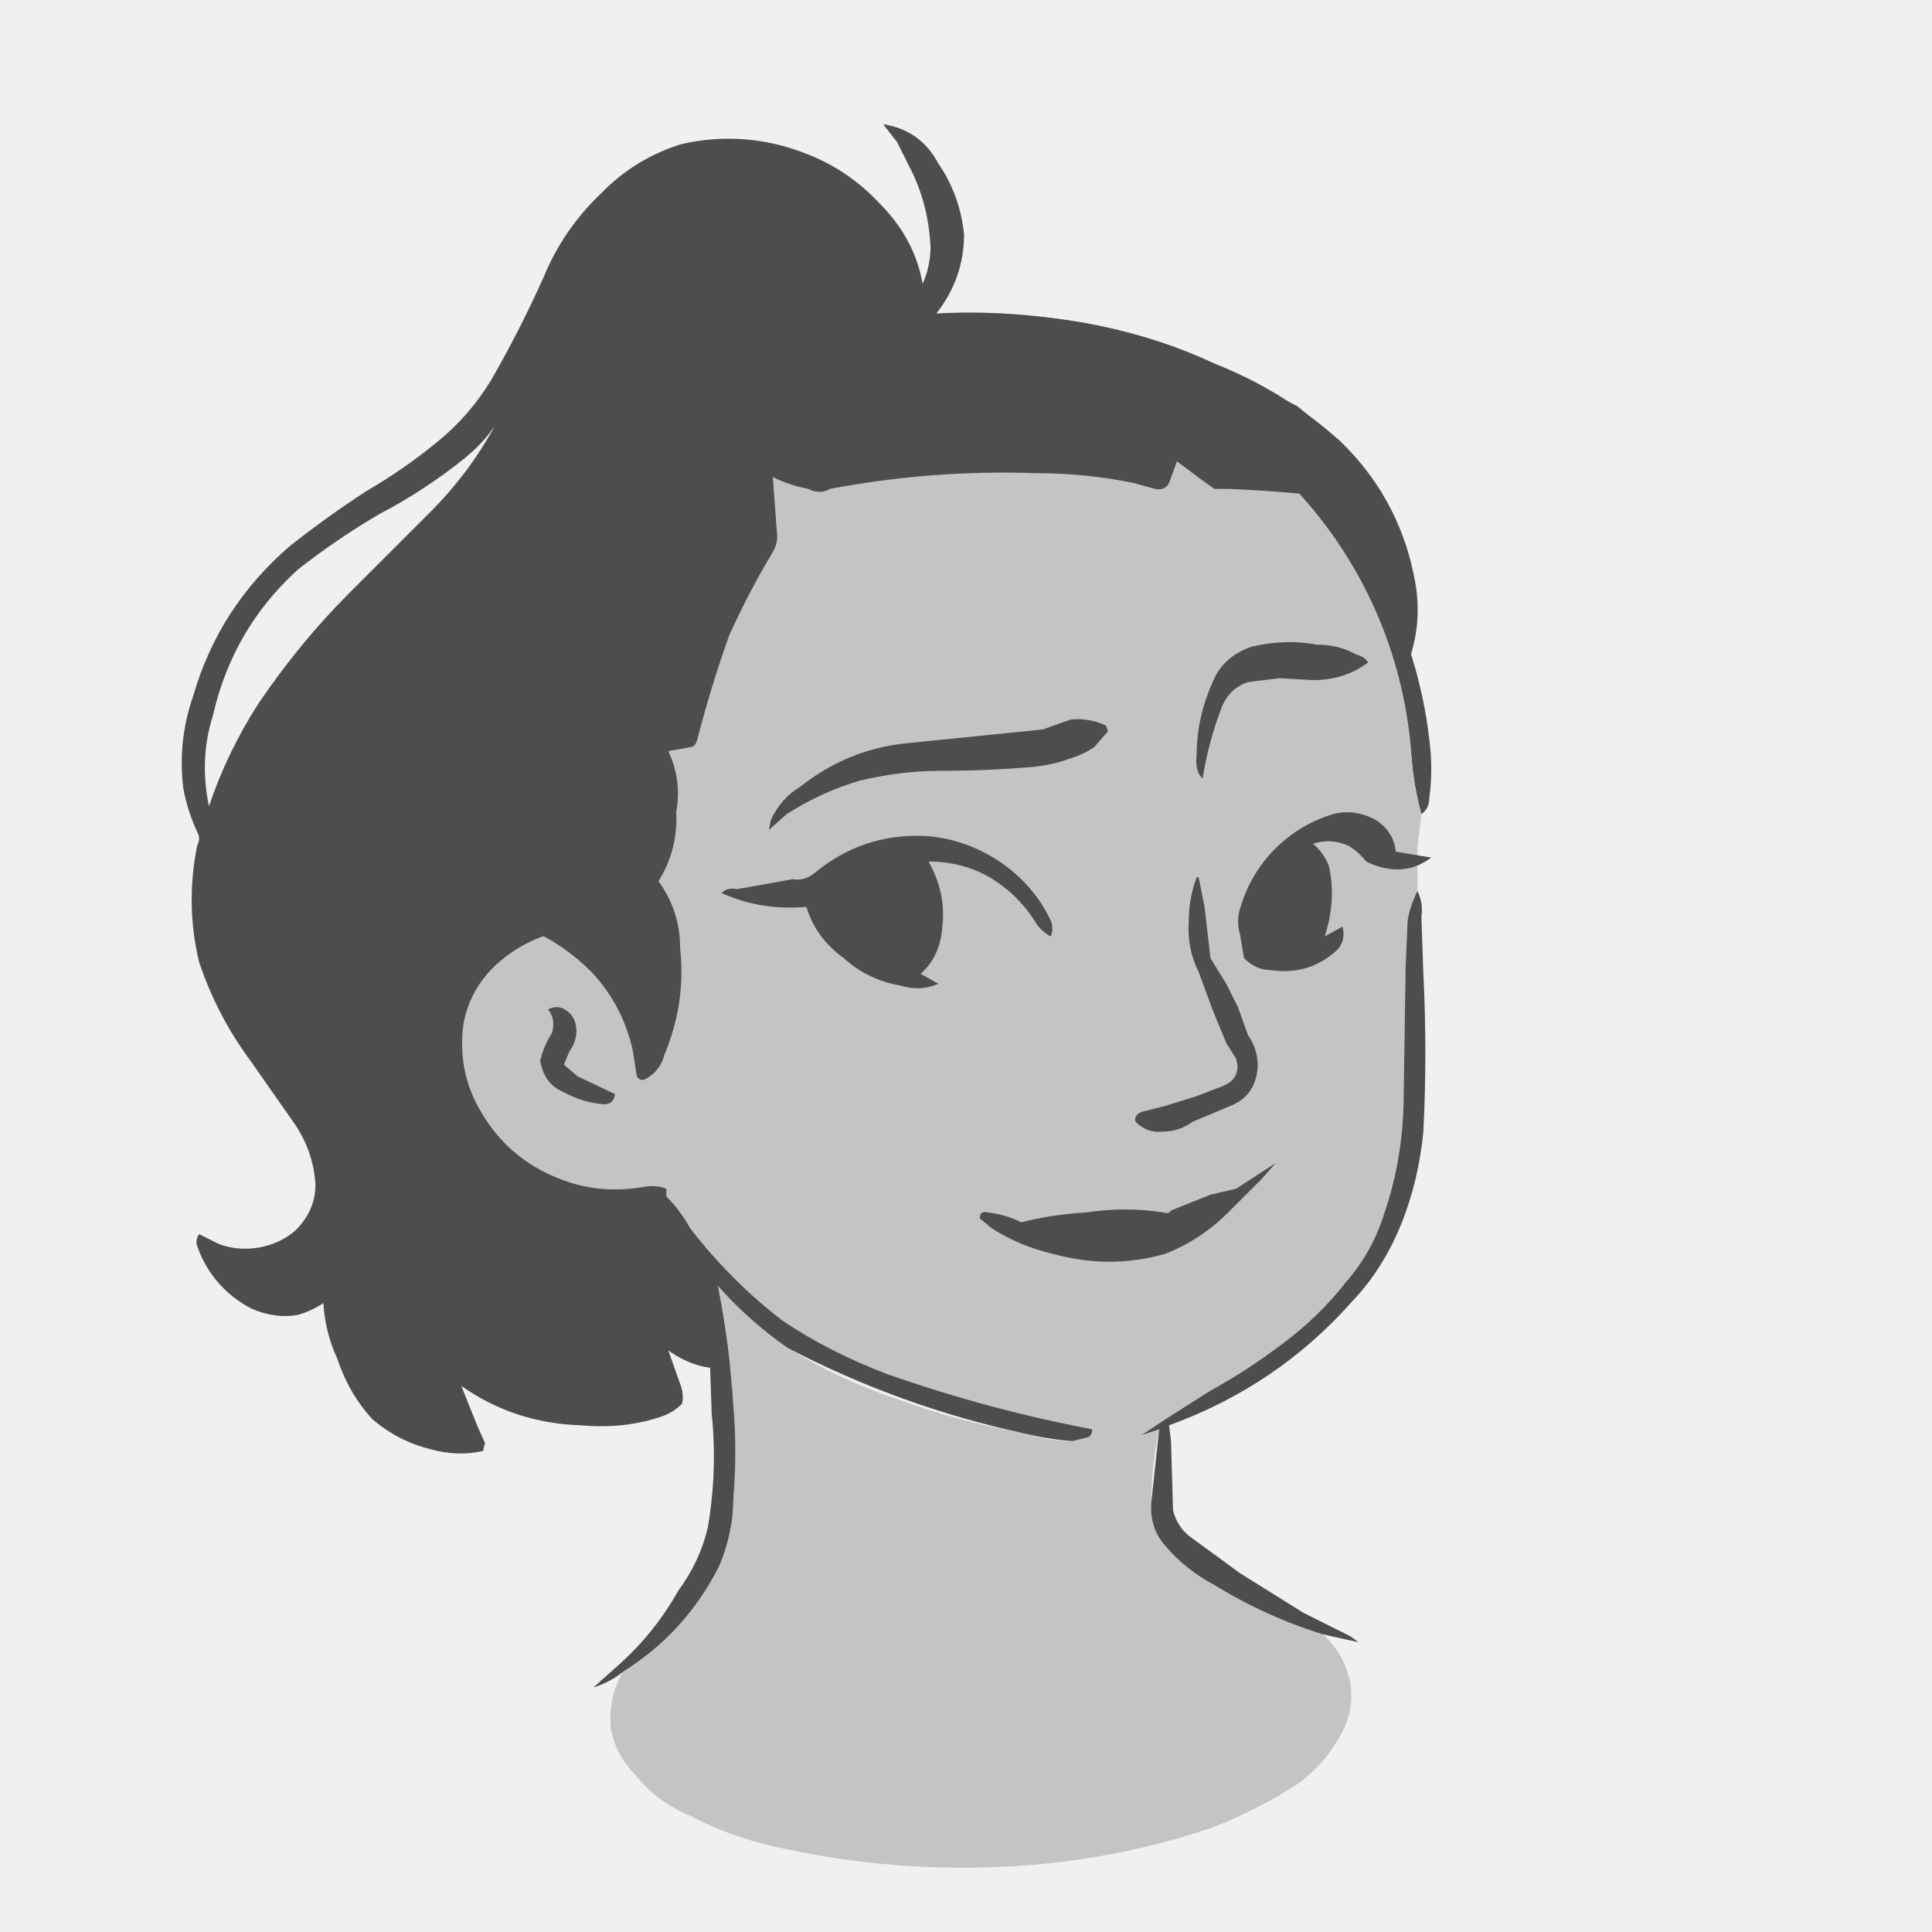
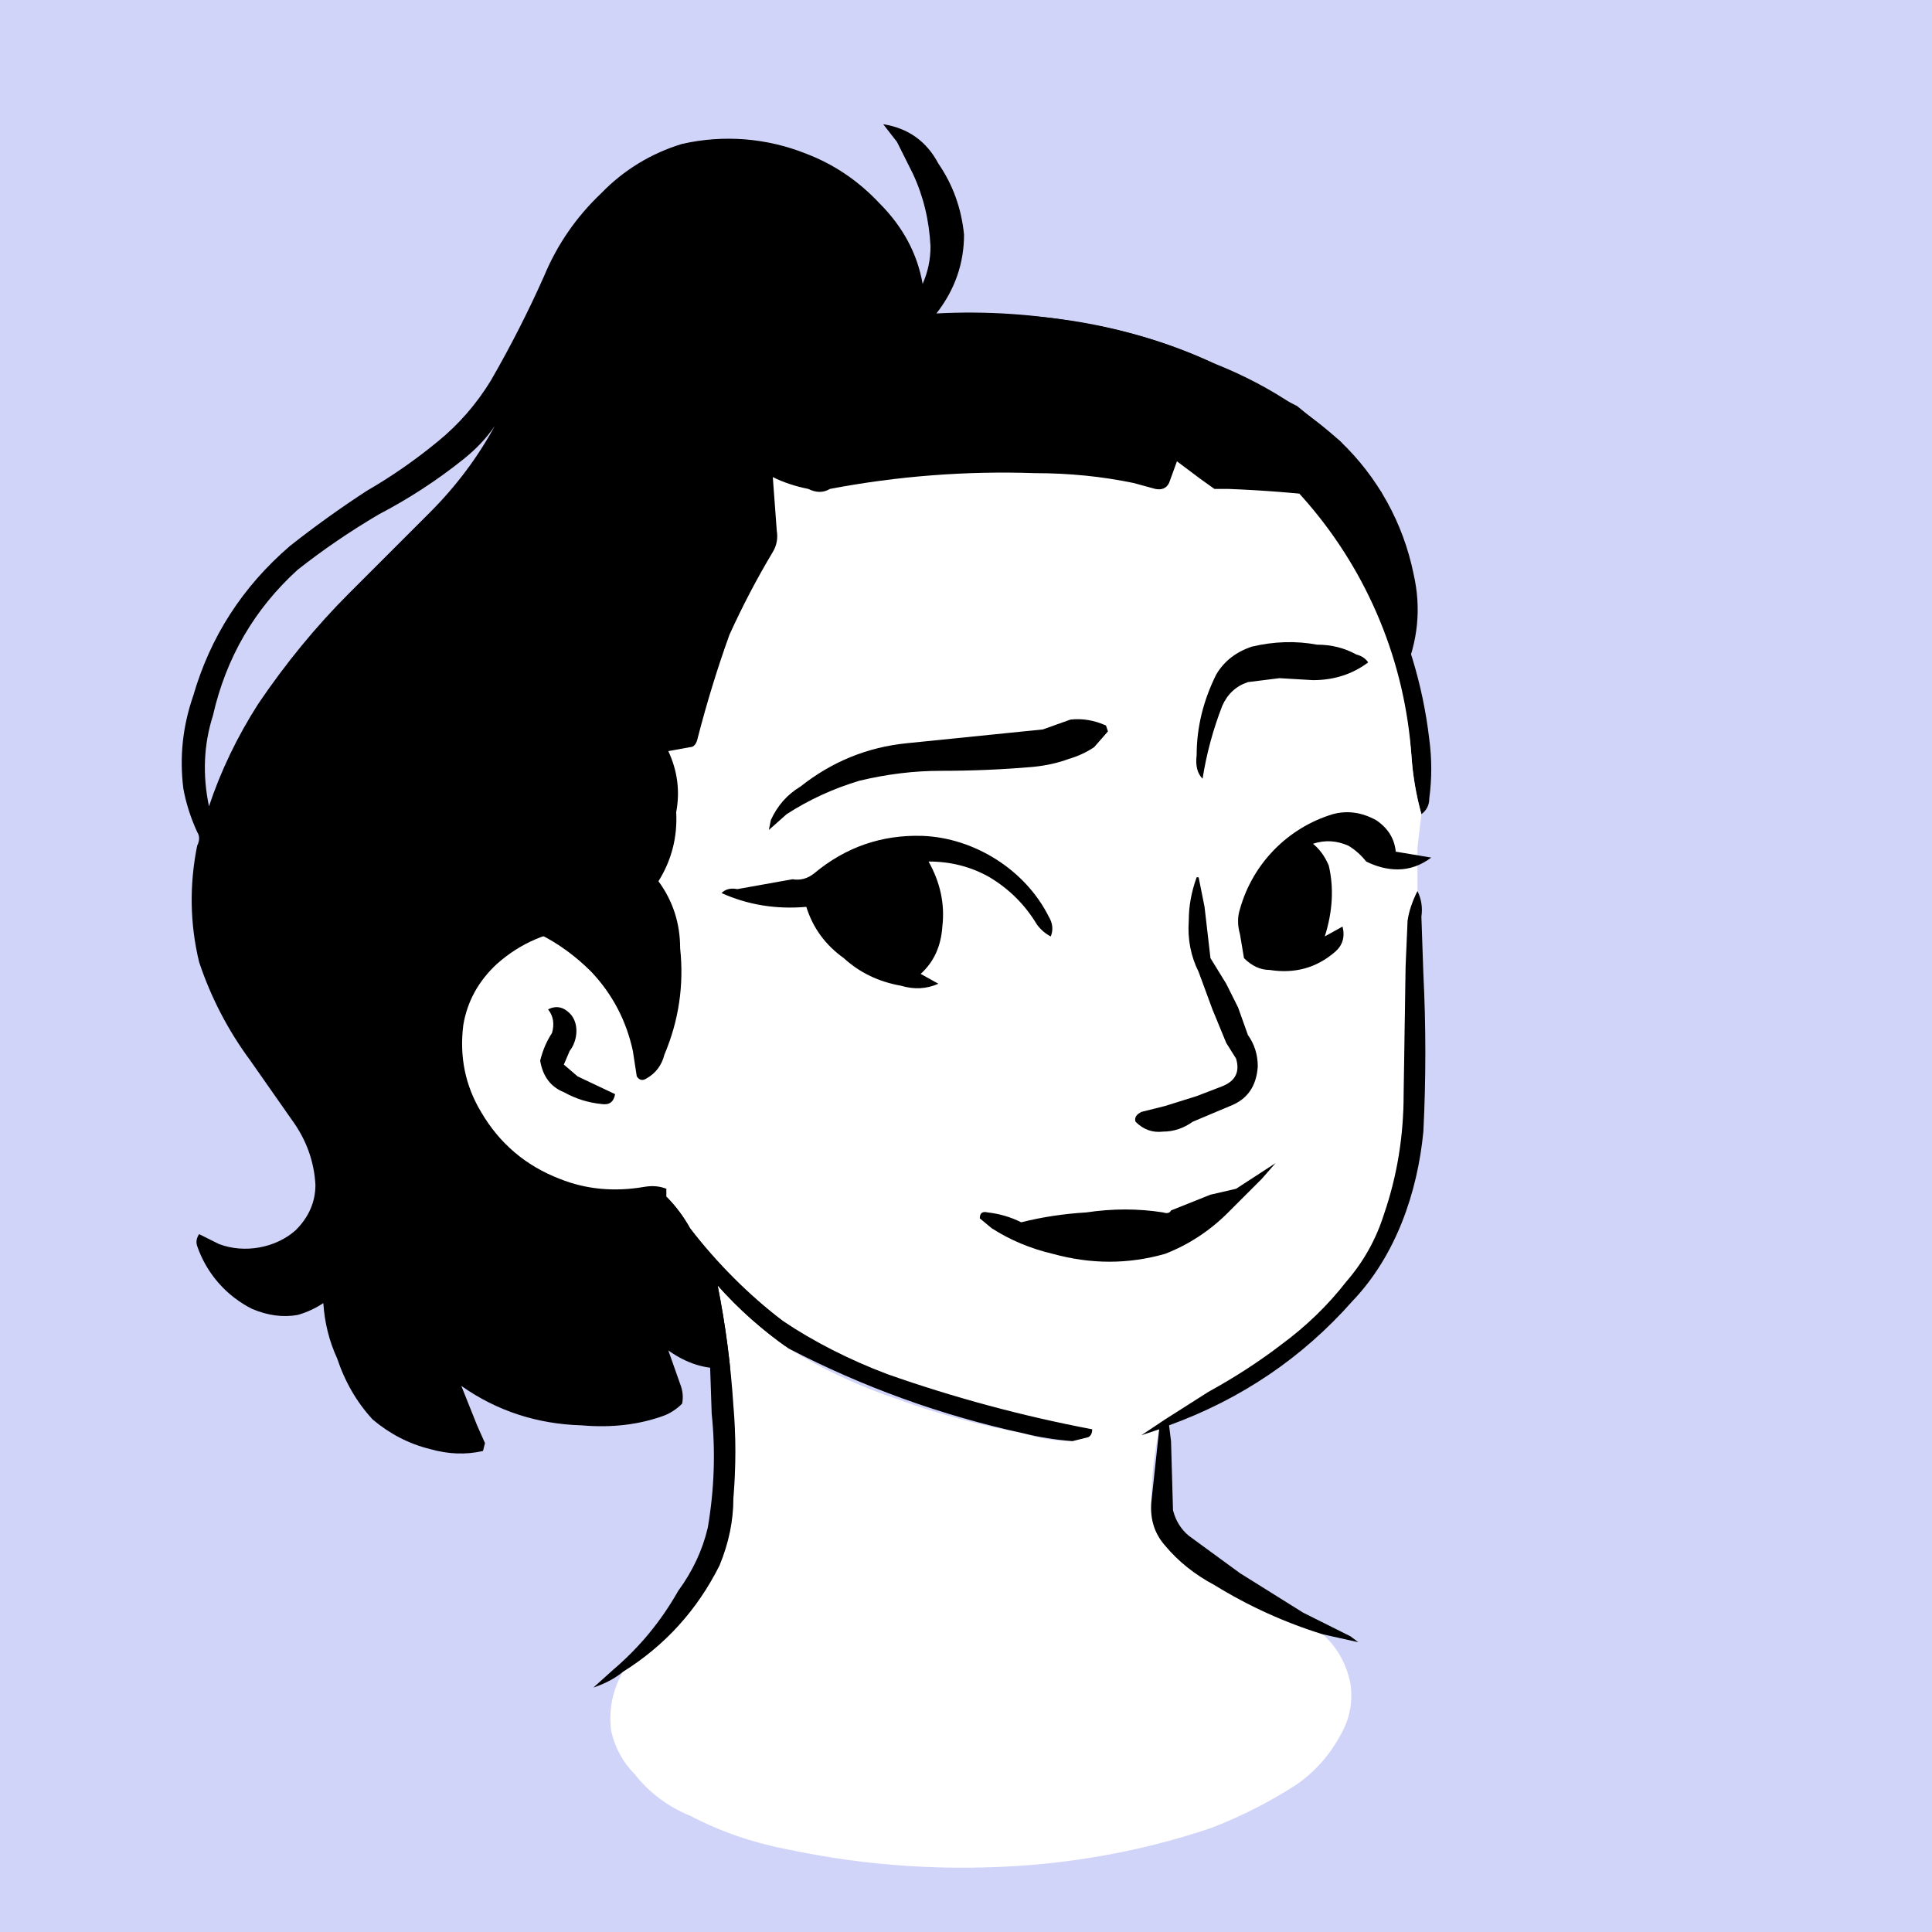
<svg xmlns="http://www.w3.org/2000/svg" viewBox="0 0 980 980" fill="none" shape-rendering="auto" aria-hidden="true">
  <defs>
    <g id="eyes-variant23-48d939f9">
-       <path d="M310 10q11-3 22 3 9 6 10 16l18 3q-8 6-17 6-8 0-16-4-4-5-9-8-9-4-18-1 5 4 8 11 4 17-2 36l9-5q2 8-4 13-14 12-33 9-7 0-13-6l-2-12q-2-7 0-13a70 70 0 0 1 47-48M102 21c26 1 52 17 64 41q3 5 1 10-4-2-7-6-9-15-24-24-14-8-31-8 9 16 7 33-1 15-11 24l9 5q-9 4-19 1-17-3-29-14-14-10-19-26-23 2-43-7 3-3 8-2l28-5q6 1 11-3 24-20 55-19" fill="#4d4d4d" />
+       <path d="M310 10q11-3 22 3 9 6 10 16l18 3q-8 6-17 6-8 0-16-4-4-5-9-8-9-4-18-1 5 4 8 11 4 17-2 36l9-5q2 8-4 13-14 12-33 9-7 0-13-6l-2-12q-2-7 0-13a70 70 0 0 1 47-48M102 21c26 1 52 17 64 41q3 5 1 10-4-2-7-6-9-15-24-24-14-8-31-8 9 16 7 33-1 15-11 24l9 5q-9 4-19 1-17-3-29-14-14-10-19-26-23 2-43-7 3-3 8-2l28-5q6 1 11-3 24-20 55-19" fill="#000000" />
    </g>
    <g id="eyebrows-variant12-48d939f9">
-       <path d="M297 30q11 0 20 5 4 1 6 4-12 9-28 9l-17-1-16 2q-9 3-13 12-7 18-10 37-4-4-3-12 0-21 10-41 6-10 18-14 17-4 33-1M172 68q9-1 18 3l1 3-7 8q-6 4-13 6-8 3-18 4-23 2-47 2-20 0-41 5-20 6-37 17l-9 8 1-5q5-11 15-17 24-19 54-22l69-7z" fill="#4d4d4d" />
+       <path d="M297 30q11 0 20 5 4 1 6 4-12 9-28 9l-17-1-16 2q-9 3-13 12-7 18-10 37-4-4-3-12 0-21 10-41 6-10 18-14 17-4 33-1M172 68q9-1 18 3l1 3-7 8q-6 4-13 6-8 3-18 4-23 2-47 2-20 0-41 5-20 6-37 17l-9 8 1-5q5-11 15-17 24-19 54-22l69-7z" fill="#000000" />
    </g>
    <g id="nose-variant01-48d939f9">
-       <path d="m42 0 3 15 3 26 8 13 6 12 5 14q5 7 5 16-1 15-14 20l-19 8q-7 5-15 5-8 1-14-5-1-3 3-5l12-3 16-5 13-5q10-4 7-14l-5-8-7-17-7-19q-6-12-5-26 0-11 4-22" fill="#4d4d4d" />
+       <path d="m42 0 3 15 3 26 8 13 6 12 5 14q5 7 5 16-1 15-14 20l-19 8q-7 5-15 5-8 1-14-5-1-3 3-5l12-3 16-5 13-5q10-4 7-14l-5-8-7-17-7-19q-6-12-5-26 0-11 4-22" fill="#000000" />
    </g>
    <g id="mouth-happy03-48d939f9">
-       <path d="m217 17-7 8-17 17q-14 14-32 21-28 8-57 0-17-4-31-13l-6-5q0-4 4-3 9 1 17 5 16-4 33-5 20-3 39 0 3 1 4-1l20-8 13-3z" fill="#4d4d4d" />
+       <path d="m217 17-7 8-17 17q-14 14-32 21-28 8-57 0-17-4-31-13l-6-5q0-4 4-3 9 1 17 5 16-4 33-5 20-3 39 0 3 1 4-1l20-8 13-3z" fill="#000000" />
    </g>
    <g id="head-variant04-48d939f9">
-       <path d="M299 0a231 231 0 0 1 219 204q2 15 0 30 0 5-4 8-4-15-5-29-3-35-16-68A220 220 0 0 0 271 8q-64 6-117 44l-18 13a221 221 0 0 0-78 164q2 34 16 64l17-1q5 3 2 7l-6 1q-24 2-42 18-14 13-17 31-3 24 9 44 14 24 40 34 20 8 43 4 6-1 11 1v3q-7 7-18 7-25 3-48-8a86 86 0 0 1-47-58q-5-29 10-53 12-18 34-26-10-21-12-43-3-27-1-53 3-20 9-38a227 227 0 0 1 99-122c41-28 92-43 142-41" fill="#4d4d4d" />
-       <path d="M338 13a220 220 0 0 1 171 200q1 15 5 29l-2 17v22q-4 8-5 15l-1 23-1 65q0 32-10 61-6 19-19 34-14 18-33 32-17 14-37 24l-22 14-12 8 9-3q-4 19-4 37-1 13 7 22 10 12 25 20 26 16 55 25 11 10 14 25 2 14-5 26-8 15-22 25-20 13-43 22-44 15-92 19-63 5-124-8-26-5-49-17-17-7-28-21-9-9-12-22-2-16 6-30 32-20 49-54 7-17 7-34 2-24 0-47-2-31-8-61 16 18 36 32 26 16 56 26 30 11 63 17 12 4 25 4l8-2q2-1 2-4-9 1-17-2-45-10-87-26-29-10-53-27-26-20-47-47-5-9-12-16v-4q-5-2-11-1-23 4-43-4-26-10-40-34-12-20-9-44 3-18 17-31 18-16 42-18l6-1q3-4-2-7l-17 1q-14-30-16-64 1-21 5-41 7-31 22-59 19-36 51-64l18-13a230 230 0 0 1 184-39" fill="#c4c4c4" />
-       <path d="M512 281q3 6 2 13l1 29q2 40 0 80c-3 31-14 63-36 86q-38 43-93 63l1 8 1 35q2 8 8 13l26 19 32 20 24 12 4 3-18-4q-29-9-55-25-15-8-25-20-8-9-7-22l4-37-9 3 12-8 22-14q20-11 37-24 19-14 33-32 13-15 19-34 10-29 10-61l1-65 1-23q1-7 5-15M82 343c5 5 4 14 0 19l-3 7 7 6 19 9q-1 6-7 5-10-1-19-6-10-4-12-16 2-8 6-14 2-7-2-12 6-3 11 2m49 93q7 7 12 16 20 27 47 47 24 16 53 27a714 714 0 0 0 104 28q0 3-2 4l-8 2q-13-1-25-4a478 478 0 0 1-119-43q-20-14-36-32 6 30 8 61 2 23 0 47 0 17-7 34-17 34-49 54-6 5-15 8l10-9q20-17 33-40 11-15 15-32 5-29 2-58l-2-59 2-10q-16-18-23-41" fill="#4d4d4d" />
+       <path d="M299 0a231 231 0 0 1 219 204q2 15 0 30 0 5-4 8-4-15-5-29-3-35-16-68A220 220 0 0 0 271 8q-64 6-117 44l-18 13a221 221 0 0 0-78 164q2 34 16 64l17-1q5 3 2 7l-6 1q-24 2-42 18-14 13-17 31-3 24 9 44 14 24 40 34 20 8 43 4 6-1 11 1v3q-7 7-18 7-25 3-48-8a86 86 0 0 1-47-58q-5-29 10-53 12-18 34-26-10-21-12-43-3-27-1-53 3-20 9-38a227 227 0 0 1 99-122c41-28 92-43 142-41" fill="#000000" />
+       <path d="M338 13a220 220 0 0 1 171 200q1 15 5 29l-2 17v22q-4 8-5 15l-1 23-1 65q0 32-10 61-6 19-19 34-14 18-33 32-17 14-37 24l-22 14-12 8 9-3q-4 19-4 37-1 13 7 22 10 12 25 20 26 16 55 25 11 10 14 25 2 14-5 26-8 15-22 25-20 13-43 22-44 15-92 19-63 5-124-8-26-5-49-17-17-7-28-21-9-9-12-22-2-16 6-30 32-20 49-54 7-17 7-34 2-24 0-47-2-31-8-61 16 18 36 32 26 16 56 26 30 11 63 17 12 4 25 4l8-2q2-1 2-4-9 1-17-2-45-10-87-26-29-10-53-27-26-20-47-47-5-9-12-16v-4q-5-2-11-1-23 4-43-4-26-10-40-34-12-20-9-44 3-18 17-31 18-16 42-18l6-1q3-4-2-7l-17 1q-14-30-16-64 1-21 5-41 7-31 22-59 19-36 51-64l18-13a230 230 0 0 1 184-39" fill="#ffffff" />
+       <path d="M512 281q3 6 2 13l1 29q2 40 0 80c-3 31-14 63-36 86q-38 43-93 63l1 8 1 35q2 8 8 13l26 19 32 20 24 12 4 3-18-4q-29-9-55-25-15-8-25-20-8-9-7-22l4-37-9 3 12-8 22-14q20-11 37-24 19-14 33-32 13-15 19-34 10-29 10-61l1-65 1-23q1-7 5-15M82 343c5 5 4 14 0 19l-3 7 7 6 19 9q-1 6-7 5-10-1-19-6-10-4-12-16 2-8 6-14 2-7-2-12 6-3 11 2m49 93q7 7 12 16 20 27 47 47 24 16 53 27a714 714 0 0 0 104 28q0 3-2 4l-8 2q-13-1-25-4a478 478 0 0 1-119-43q-20-14-36-32 6 30 8 61 2 23 0 47 0 17-7 34-17 34-49 54-6 5-15 8l10-9q20-17 33-40 11-15 15-32 5-29 2-58l-2-59 2-10q-16-18-23-41" fill="#000000" />
      <use transform="translate(159 232)" href="#eyes-variant23-48d939f9" />
      <use transform="translate(164 126)" href="#eyebrows-variant12-48d939f9" />
      <use transform="translate(359 274)" href="#nose-variant01-48d939f9" />
      <use transform="translate(223 402)" href="#mouth-happy03-48d939f9" />
    </g>
    <g id="hair-variant31-48d939f9">
-       <path d="M372 60q19 3 28 20 11 16 13 36 0 22-14 40 38-2 75 5 35 6 65 20 23 9 42 22 12 8 23 18a128 128 0 0 1 37 67q6 26-5 51-4 7-11 3-3-3-4-9-21-38-50-70l-16-18h-14l-8-5-12-9-4 12q-3 3-7 2l-11-3a317 317 0 0 0-112-2l-52 6-19-7 2 24q1 7-2 14-12 20-22 42-9 25-16 52 0 3-4 5l-11 2q6 14 4 30 1 19-9 36c10 13 11 30 11 45l3 6q15 25 25 52a516 516 0 0 1 32 119l-1 10-3 1q-13 15-33 14-15 1-29-9l6 17q2 5 1 10-4 4-9 6-19 7-42 5-34-1-61-20l8 20 4 9-1 4q-13 3-27-1-16-4-29-15-12-13-18-31-6-13-7-28-6 4-13 6-11 2-23-3a56 56 0 0 1-28-32q-1-3 1-6l10 5c13 5 29 2 39-7q10-10 10-23-1-18-12-33l-21-30q-17-23-26-50-7-29-1-59 2-4 0-7-5-11-7-22-3-24 5-47 13-45 49-76 19-15 39-28 19-11 36-25 16-13 27-31 15-26 27-53 10-24 29-42a95 95 0 0 1 41-25 106 106 0 0 1 63 5q21 8 37 25 18 18 22 41 4-9 4-19-1-20-9-37l-8-16zM175 213q-6 9-16 17-20 16-43 28-22 13-41 28-33 30-43 74-7 22-2 46 9-27 25-52 21-31 46-56l41-41q20-20 33-44" fill="#4d4d4d" />
+       <path d="M372 60q19 3 28 20 11 16 13 36 0 22-14 40 38-2 75 5 35 6 65 20 23 9 42 22 12 8 23 18a128 128 0 0 1 37 67q6 26-5 51-4 7-11 3-3-3-4-9-21-38-50-70l-16-18h-14l-8-5-12-9-4 12q-3 3-7 2l-11-3a317 317 0 0 0-112-2l-52 6-19-7 2 24q1 7-2 14-12 20-22 42-9 25-16 52 0 3-4 5l-11 2q6 14 4 30 1 19-9 36c10 13 11 30 11 45l3 6q15 25 25 52a516 516 0 0 1 32 119l-1 10-3 1q-13 15-33 14-15 1-29-9l6 17q2 5 1 10-4 4-9 6-19 7-42 5-34-1-61-20l8 20 4 9-1 4q-13 3-27-1-16-4-29-15-12-13-18-31-6-13-7-28-6 4-13 6-11 2-23-3a56 56 0 0 1-28-32q-1-3 1-6l10 5c13 5 29 2 39-7q10-10 10-23-1-18-12-33l-21-30q-17-23-26-50-7-29-1-59 2-4 0-7-5-11-7-22-3-24 5-47 13-45 49-76 19-15 39-28 19-11 36-25 16-13 27-31 15-26 27-53 10-24 29-42a95 95 0 0 1 41-25 106 106 0 0 1 63 5q21 8 37 25 18 18 22 41 4-9 4-19-1-20-9-37l-8-16zM175 213q-6 9-16 17-20 16-43 28-22 13-41 28-33 30-43 74-7 22-2 46 9-27 25-52 21-31 46-56l41-41q20-20 33-44" fill="#000000" />
      <use transform="translate(131 168)" href="#head-variant04-48d939f9" />
-       <path d="M442 157a271 271 0 0 1 97 24l43 22 22 18 21 26q-13 3-27 2-25-3-51-4h-7l-7-5-12-9-4 11q-2 4-7 3l-11-3q-24-5-50-5a470 470 0 0 0-104 8q-5 3-11 0-10-2-18-6l2 27q1 6-2 11-12 20-22 42-9 25-16 52-1 5-4 5l-11 2q7 15 4 31 1 19-9 35 11 15 11 34 3 28-8 54-2 8-9 12-3 2-5-1l-2-13q-5-23-21-40-12-12-26-19l-15-9q-4-3-6-8c-13-31-16-67-13-100a285 285 0 0 1 37-113q15-24 35-43 14-14 32-23l13-5 33-11q9-3 18-2l43-1z" fill="#4d4d4d" />
+       <path d="M442 157a271 271 0 0 1 97 24l43 22 22 18 21 26q-13 3-27 2-25-3-51-4h-7l-7-5-12-9-4 11q-2 4-7 3l-11-3q-24-5-50-5a470 470 0 0 0-104 8q-5 3-11 0-10-2-18-6l2 27q1 6-2 11-12 20-22 42-9 25-16 52-1 5-4 5l-11 2q7 15 4 31 1 19-9 35 11 15 11 34 3 28-8 54-2 8-9 12-3 2-5-1l-2-13q-5-23-21-40-12-12-26-19l-15-9q-4-3-6-8c-13-31-16-67-13-100a285 285 0 0 1 37-113q15-24 35-43 14-14 32-23l13-5 33-11q9-3 18-2l43-1z" fill="#000000" />
    </g>
    <clipPath id="clip-48d939f9">
      <rect width="980" height="980" rx="0" ry="0" />
    </clipPath>
  </defs>
  <g clip-path="url(#clip-48d939f9)">
+     <rect width="980" height="980" fill="#d1d4f9" />
    <use transform="translate(76 3)" href="#hair-variant31-48d939f9" />
  </g>
</svg>
